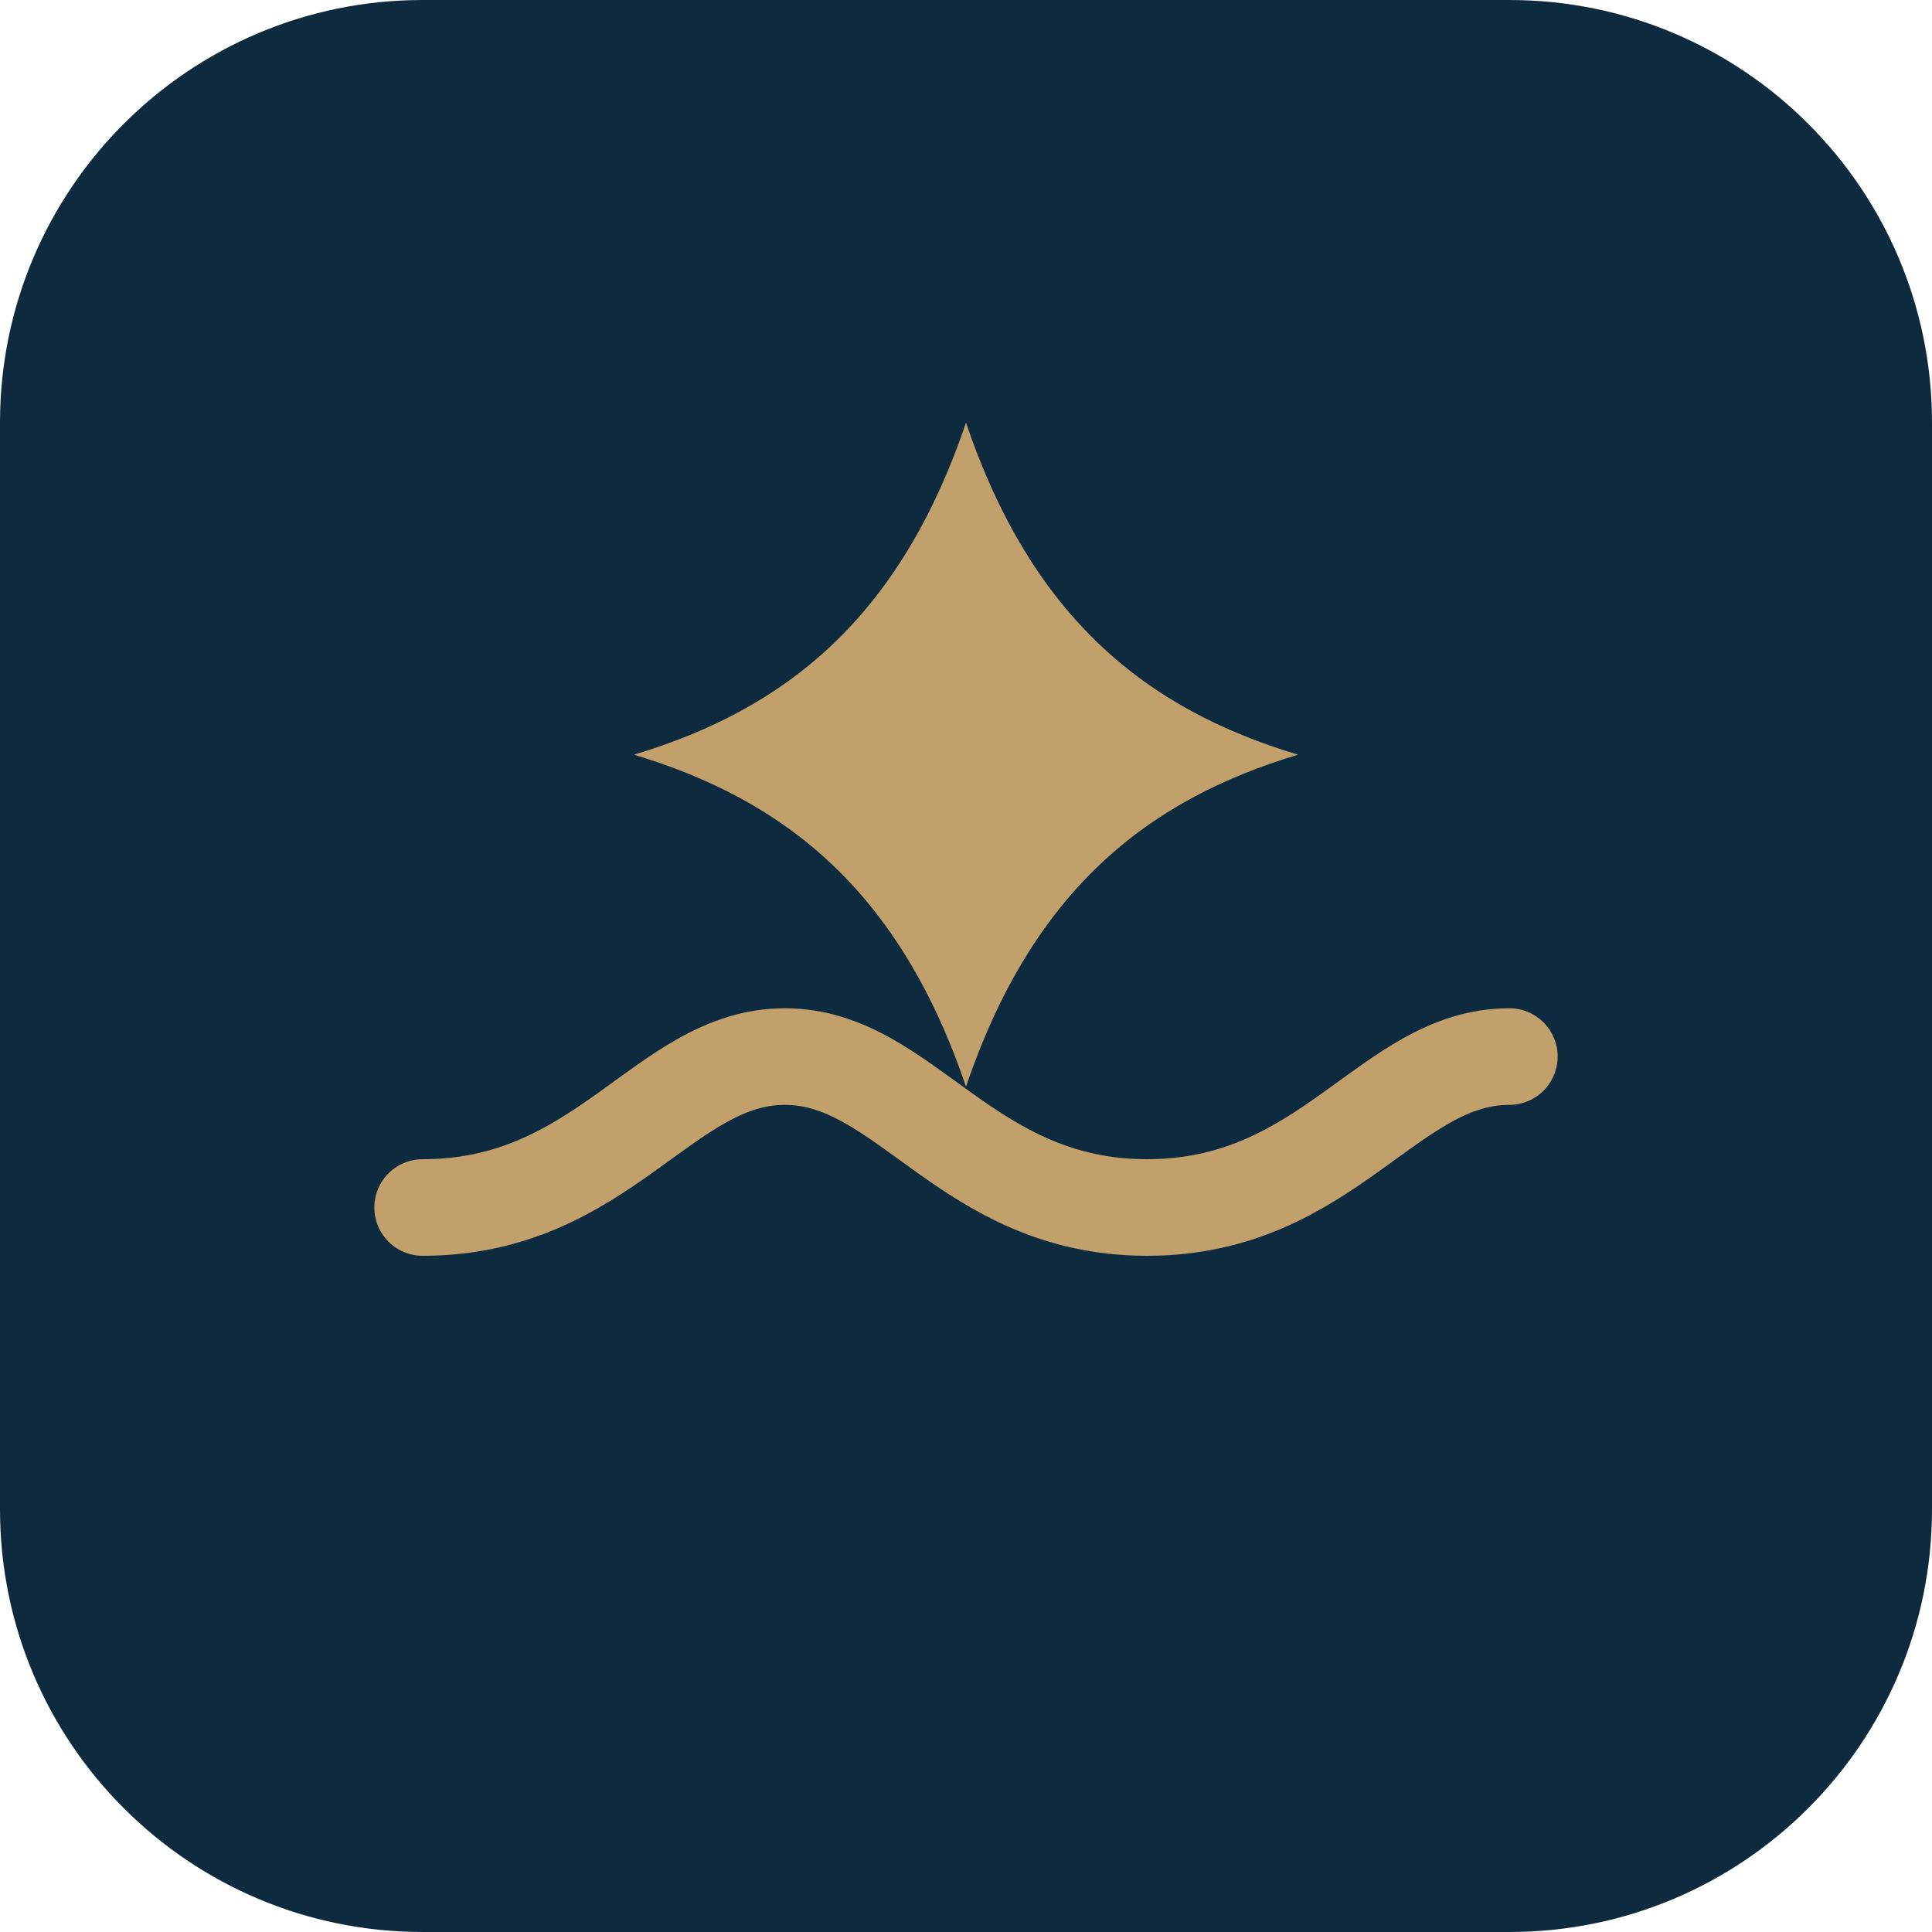
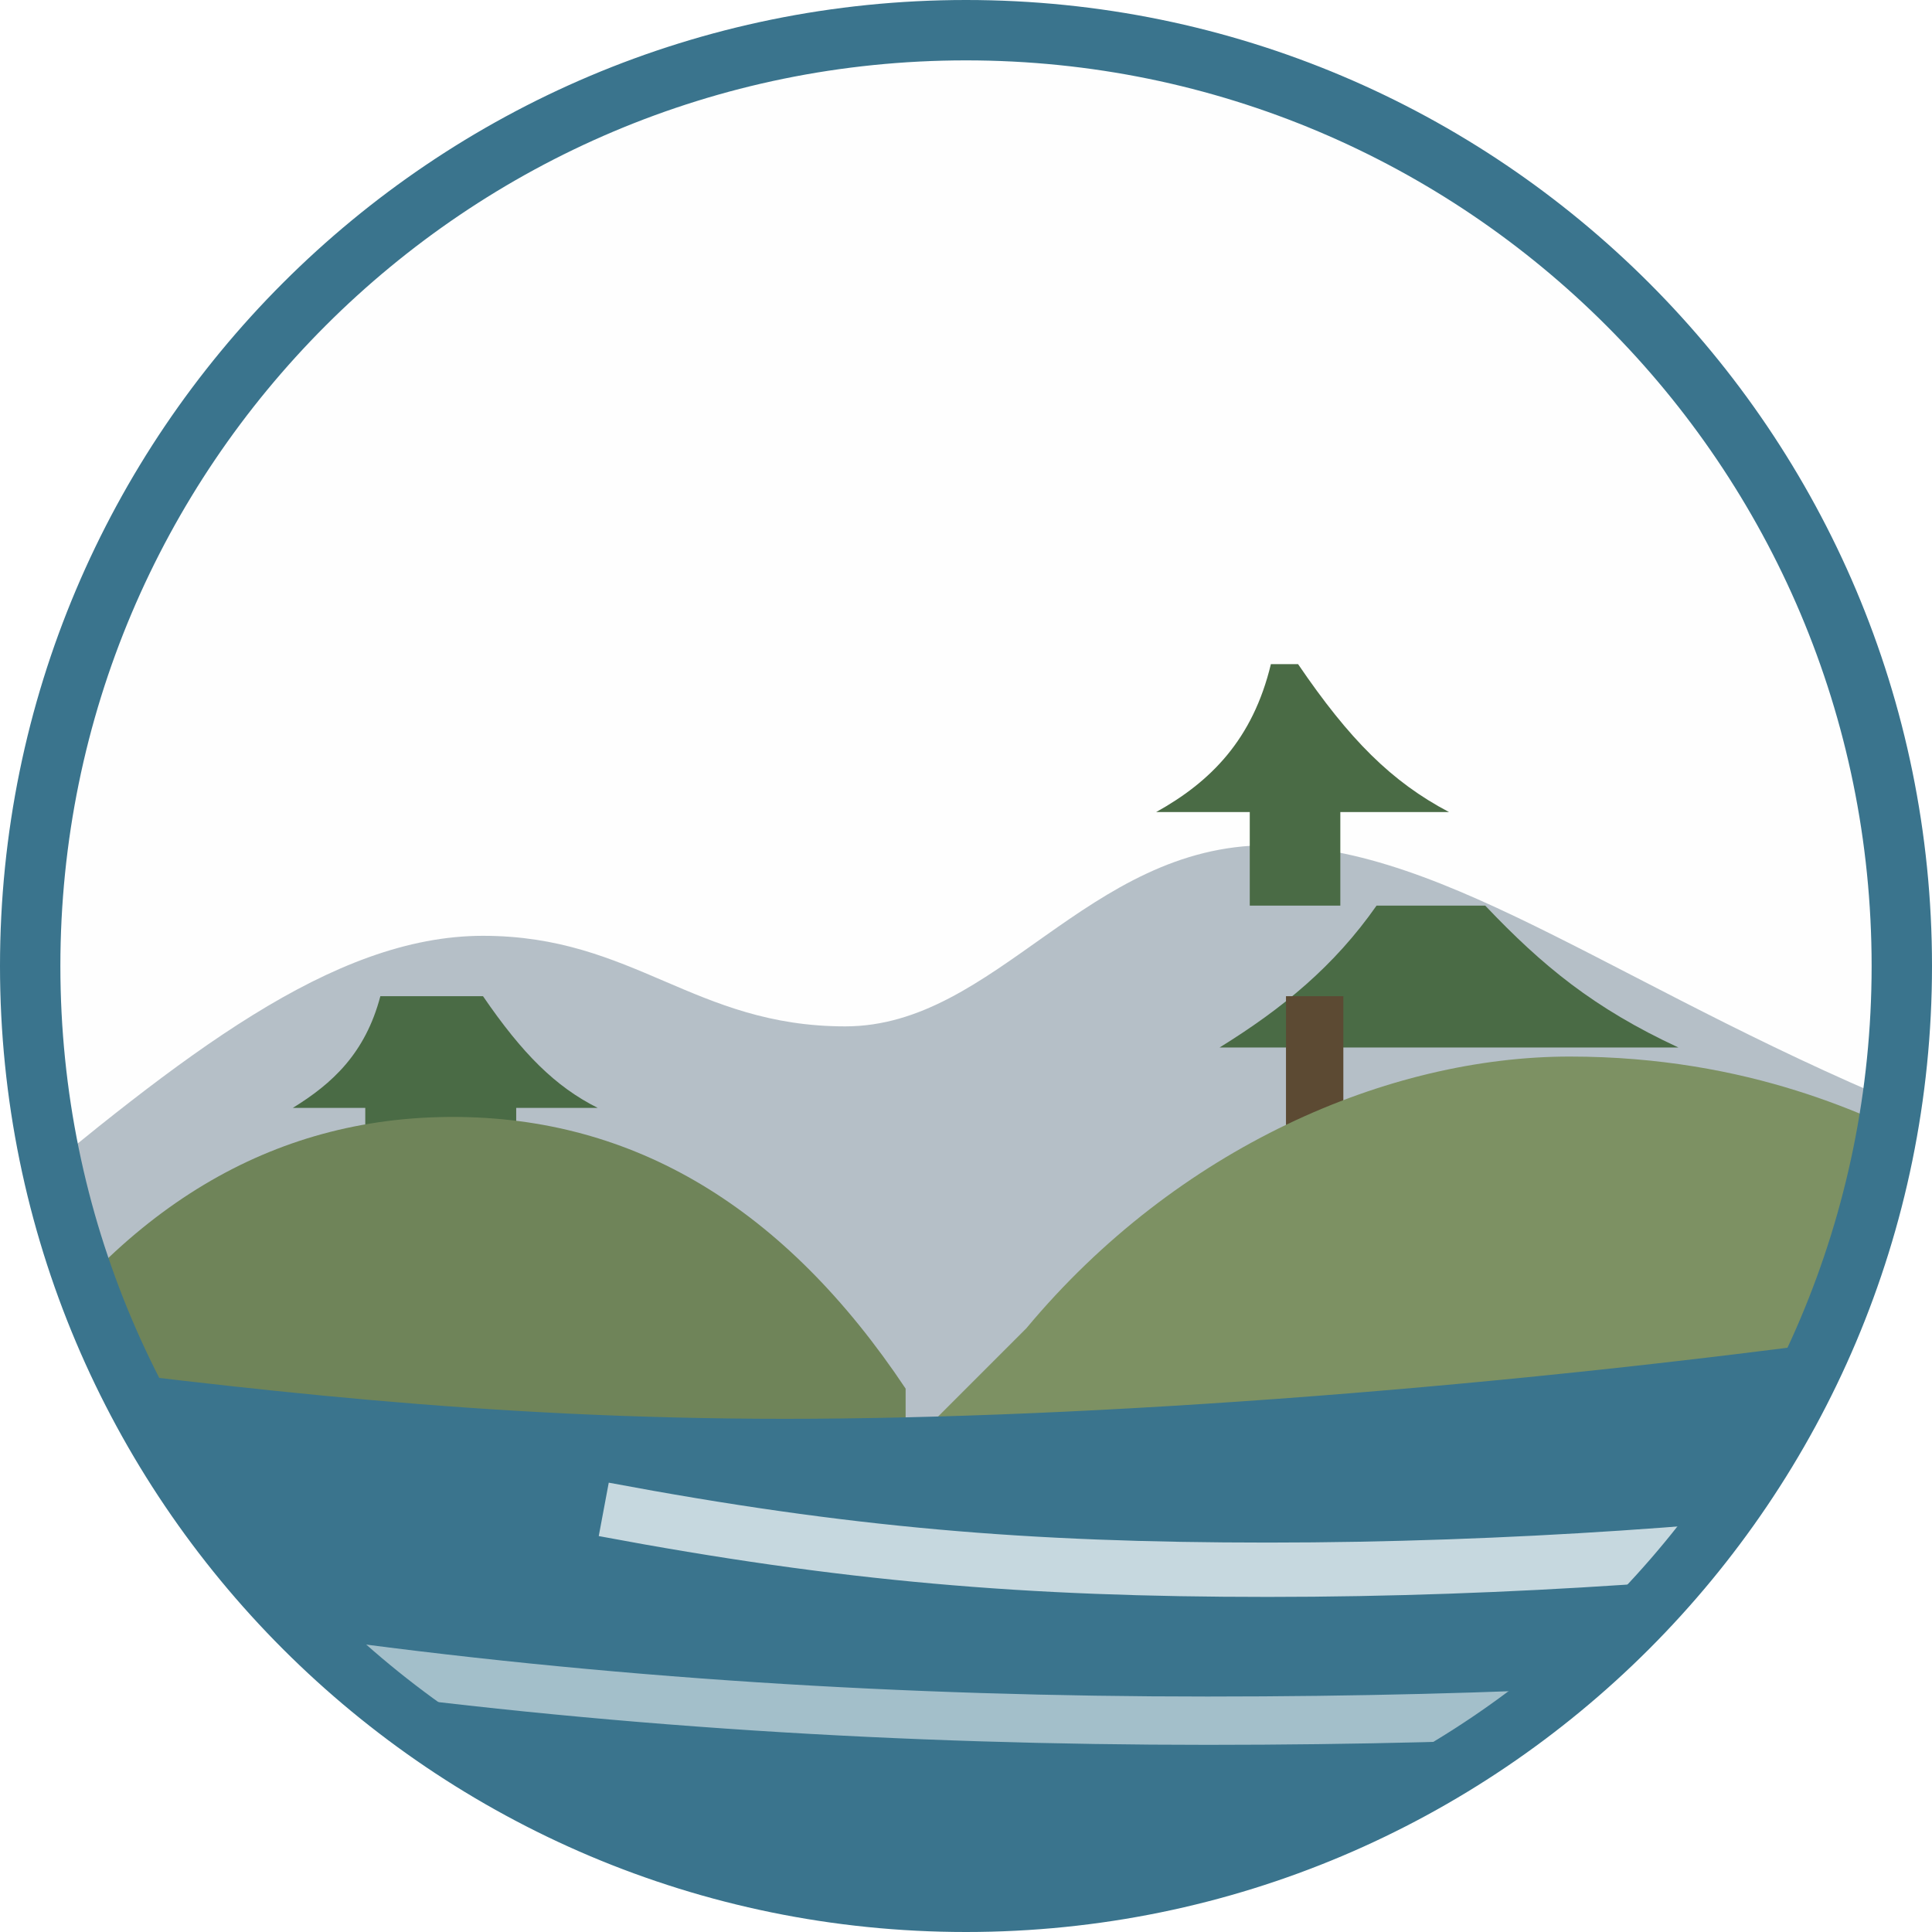
<svg xmlns="http://www.w3.org/2000/svg" viewBox="0 0 64 64" width="64" height="64">
-   <rect width="64" height="64" rx="14" fill="#0e2a3f" />
-   <path d="M14 40c6 0 8-5 12-5s6 5 12 5 8-5 12-5" fill="none" stroke="#c2a06b" stroke-width="3.2" stroke-linecap="round" />
-   <path d="M32 14c2.2 6.5 6 9.5 11 11-5 1.5-8.8 4.5-11 11-2.2-6.5-6-9.5-11-11 5-1.5 8.8-4.5 11-11Z" fill="#c2a06b" />
+   <defs>
+     <clipPath id="c">
+       <circle cx="32" cy="32" r="31" />
+     </clipPath>
+   </defs>
+   <circle cx="32" cy="32" r="31" fill="#fefefe" />
+   <g clip-path="url(#c)">
+     <path d="M0 40c6-5 11-9 16-9s7 3 12 3 8-6 14-6 12 5 22 9v26H0Z" fill="#b5bfc7" />
+     <path d="M43 22c1.7 2.5 3.1 3.9 5 4.9h-3.6v3.1h4.8c1.9 2 3.6 3.4 6.4 4.7H40.4c2.1-1.3 3.8-2.7 5.2-4.7h-4.2v-3.1h-3.1c1.8-1 3.2-2.4 3.8-4.9Z" fill="#4a6b45" />
+     <path d="M42.6 33h1.9v7h-1.9Z" fill="#5c4a33" />
+     <path d="M34 44c5-6 12-9 18-9s10 2 12 3v10H30Z" fill="#7d9163" />
+     <path d="M16 33c1.3 1.9 2.4 3 3.8 3.7h-2.7v2.3h3.6c1.4 1.4 2.7 2.6 4.8 3.5H11.4c1.6-.9 2.9-2.1 4-3.5h-3.3v-2.3h-2.4c1.3-.8 2.4-1.8 2.9-3.7Z" fill="#4a6b45" />
+     <path d="M0 46c4-6 9-9 15-9s11 3 15 9v8H0Z" fill="#6f8459" />
+     <path d="M0 45c8 1 16 2 26 2s24-1 38-3v20H0Z" fill="#3a748d" />
+     <path d="M20 50c8 1.5 14 2 22 2s16-.6 22-1.4" stroke="#e9f1f4" stroke-width="1.8" fill="none" opacity=".8" />
+     <path d="M10 55c10 1.4 20 2 30 2s18-.5 24-1.1" stroke="#e9f1f4" stroke-width="1.6" fill="none" opacity=".6" />
+   </g>
+   <circle cx="32" cy="32" r="31" fill="none" stroke="#3a748d" stroke-width="2" />
</svg>
